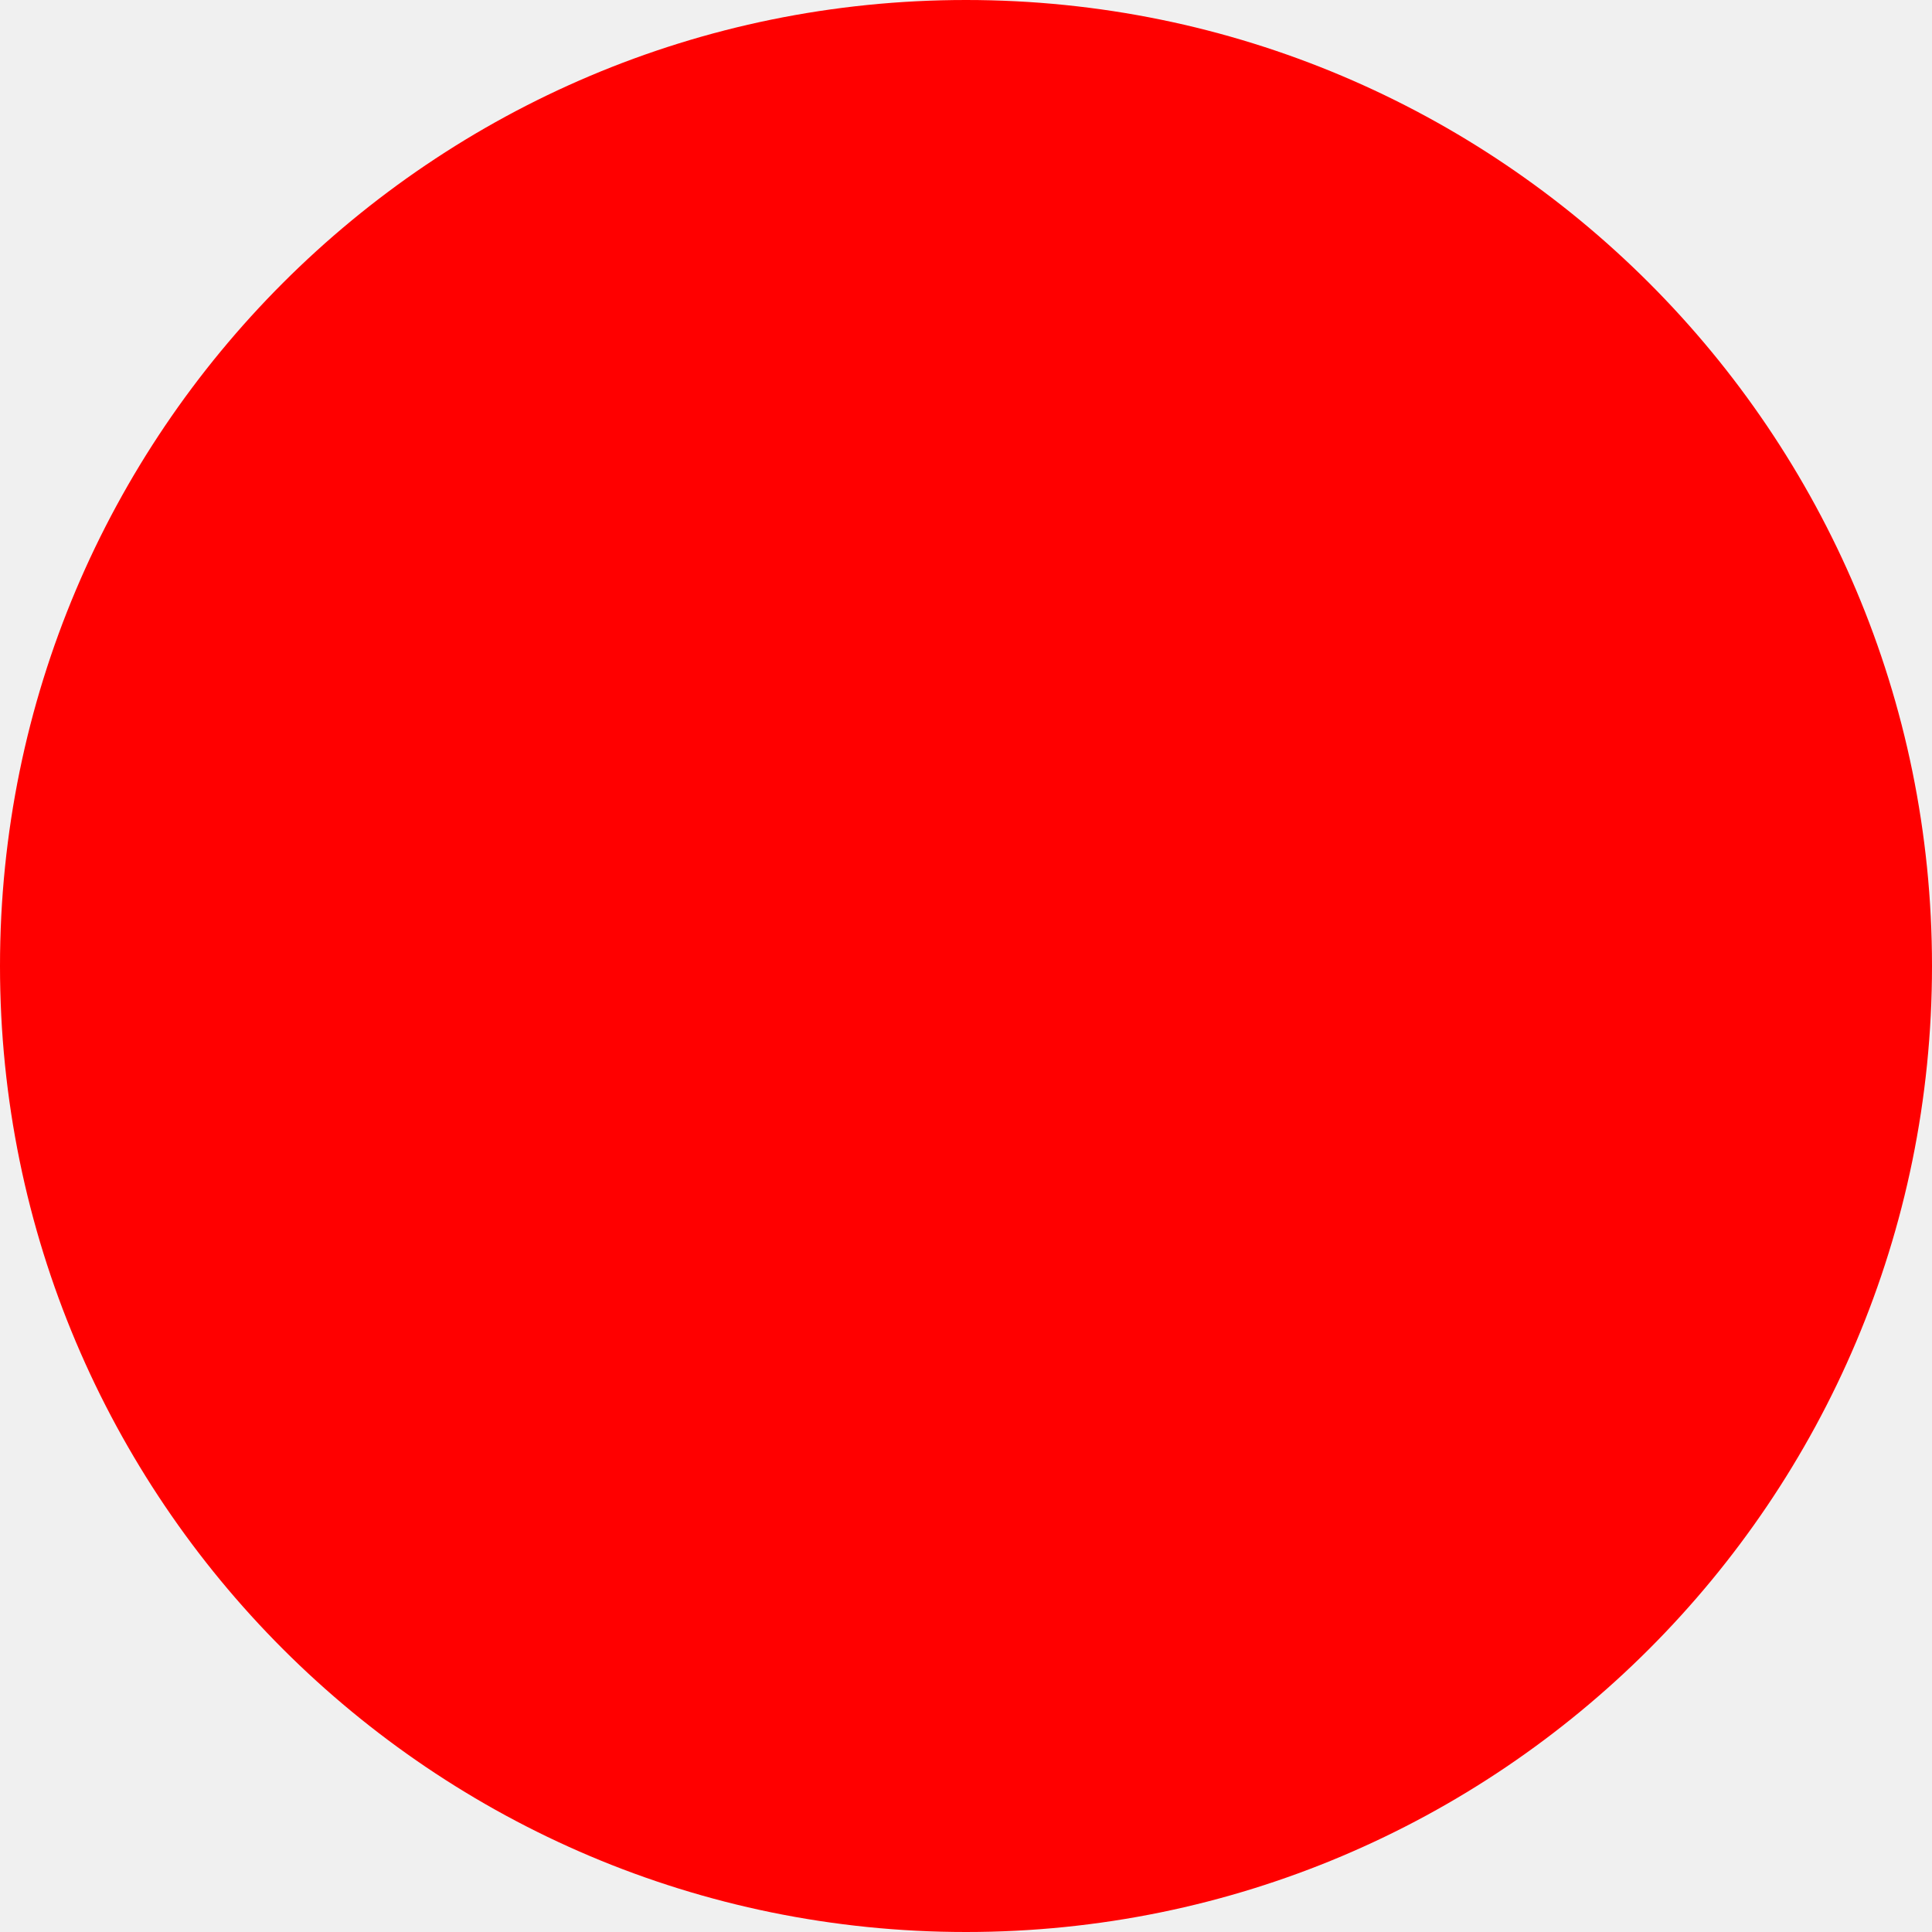
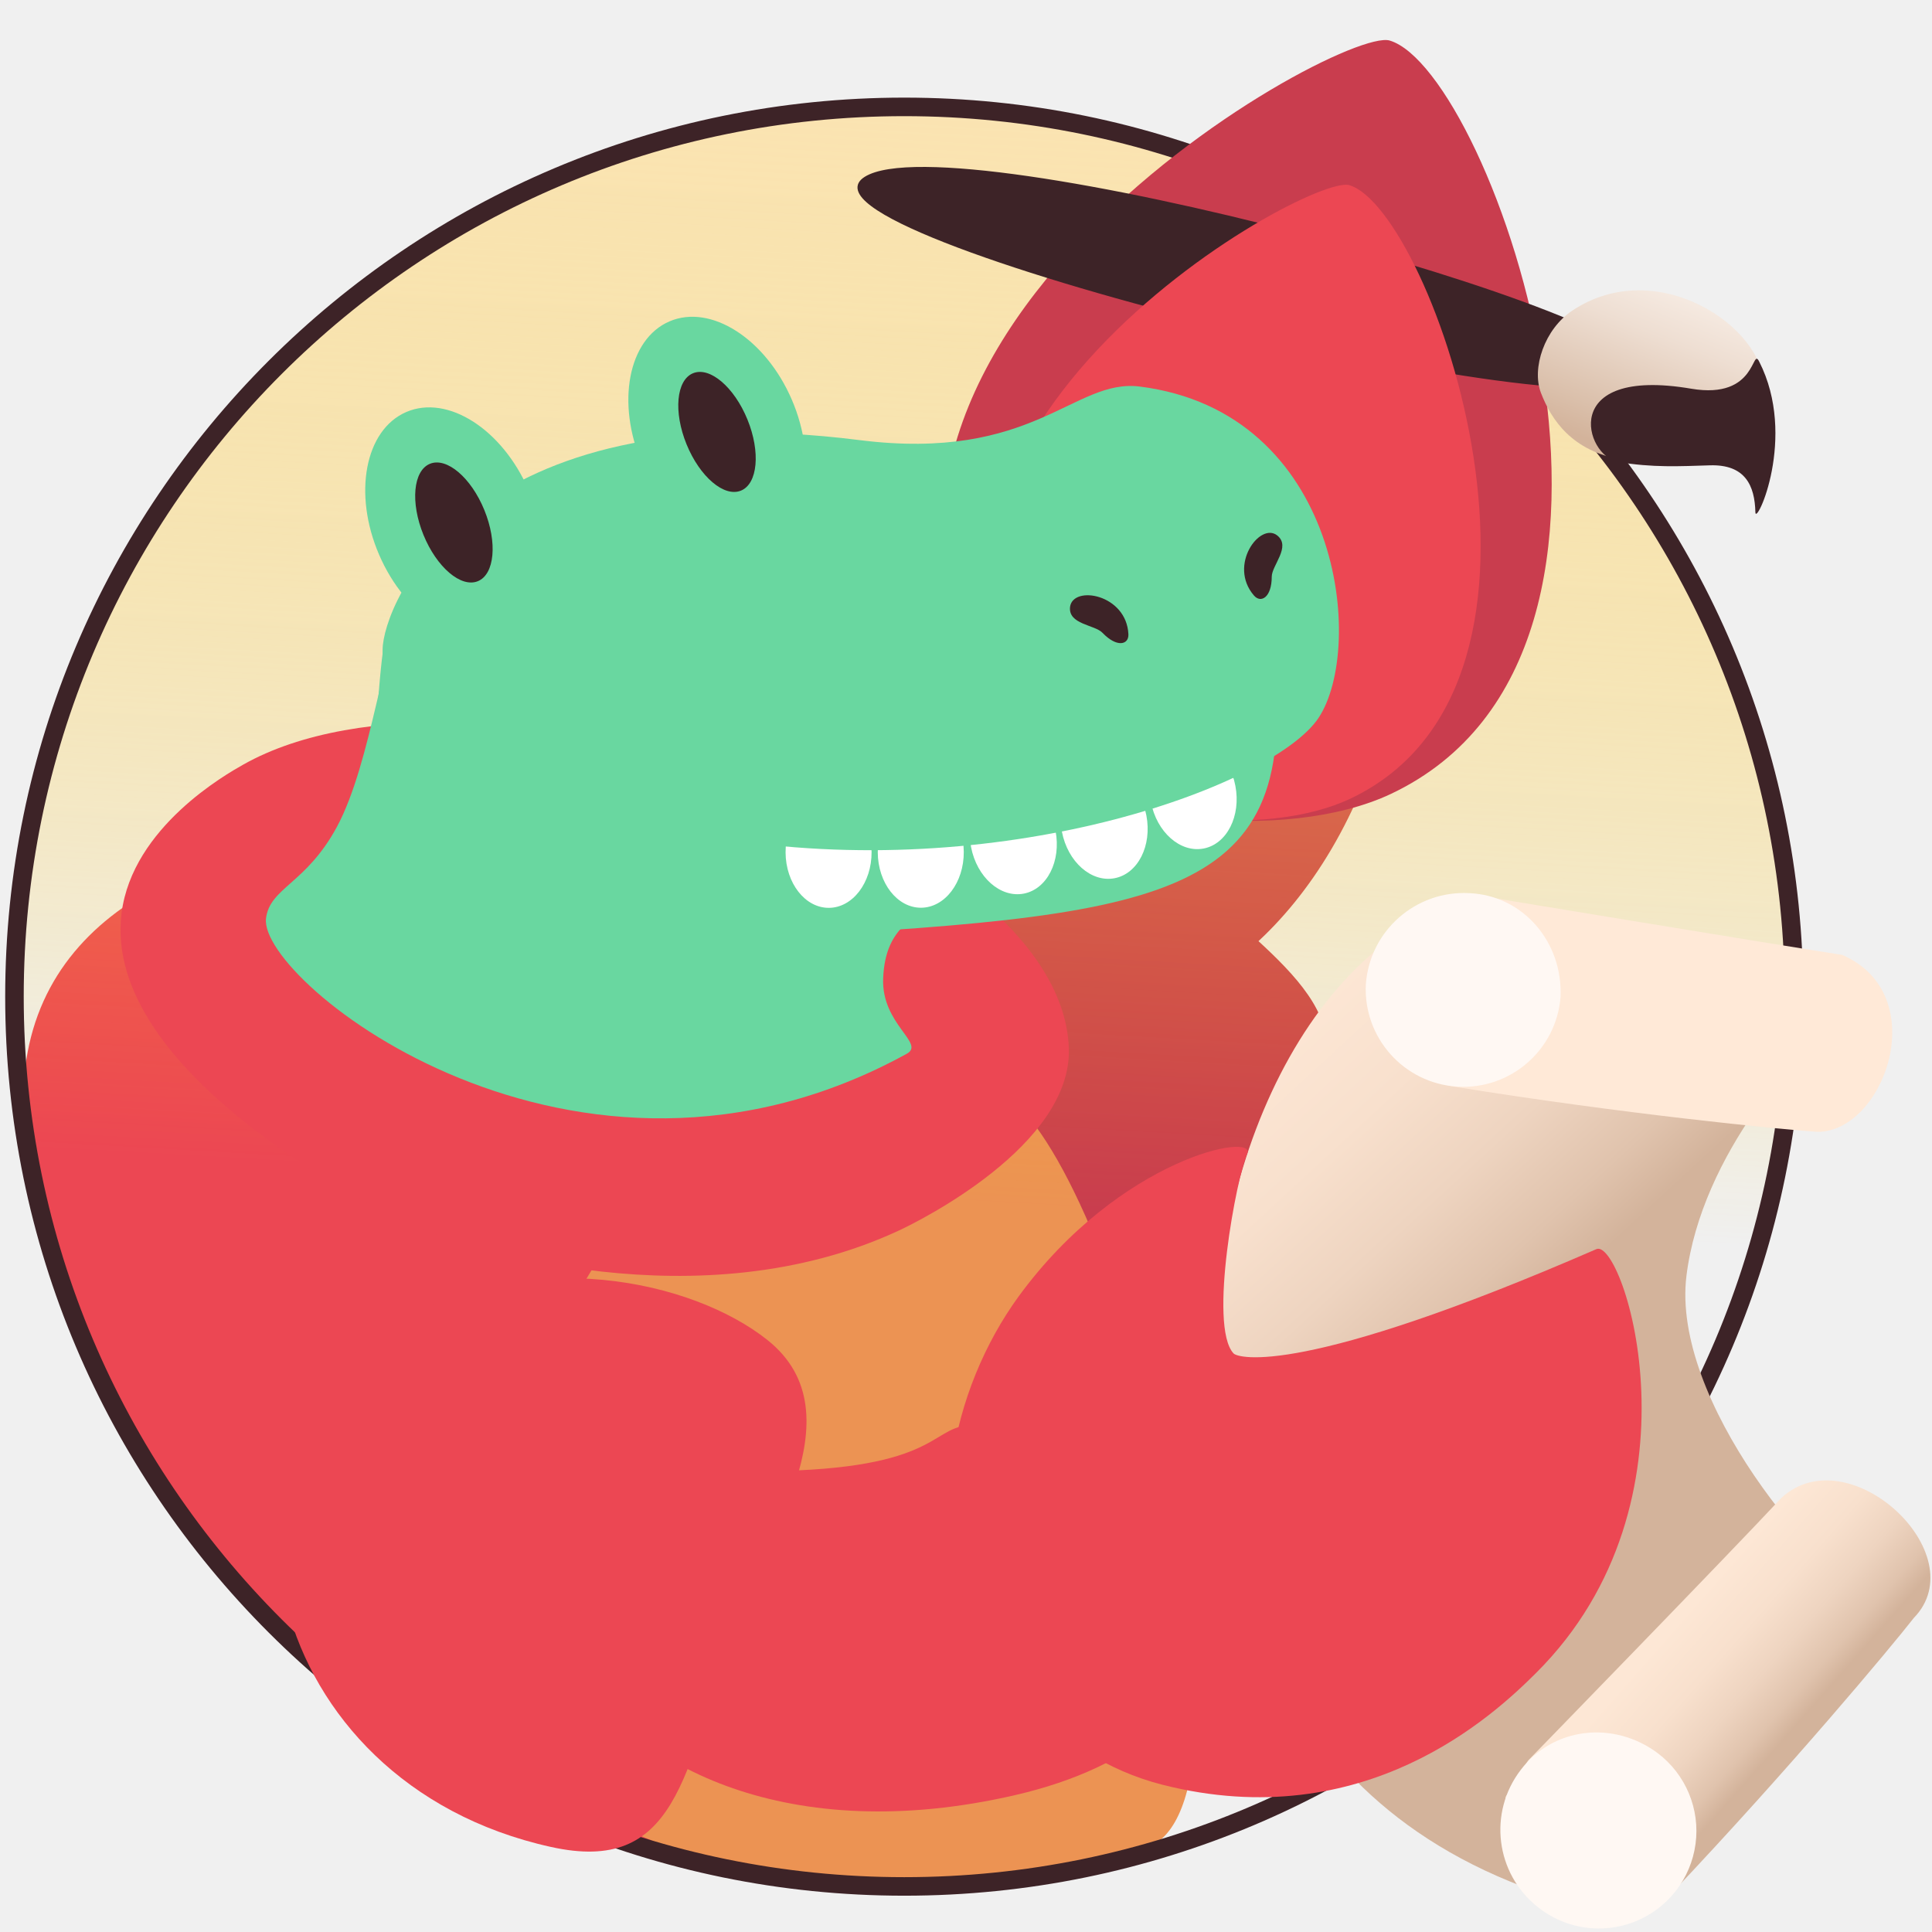
- <svg xmlns="http://www.w3.org/2000/svg" width="96" height="96" viewBox="0 0 25.4 25.4" version="1.1" id="svg8">
-   <defs id="defs2" />
-   <g id="layer1" transform="translate(0,-271.6)">
-     <circle style="fill:#ff0000;stroke-width:1.548" id="path22" cx="12.7" cy="284.3" r="12.7" />
+ <svg xmlns="http://www.w3.org/2000/svg" viewBox="0 0 64 64" version="1.1" id="svg3983" width="64" height="64">
+   <defs id="defs3907">
+     <style id="style3851">.cls-1{fill:#c93d4e;}.cls-2{fill:#ec4753;}.cls-3{fill:#ec9353;}.cls-4,.cls-5{stroke:#3d2327;}.cls-4,.cls-5,.cls-9{stroke-miterlimit:10;}.cls-4{stroke-width:3px;fill:url(#linear-gradient);}.cls-5,.cls-7{fill:#3d2327;}.cls-5{stroke-width:0.5px;}.cls-6{fill:url(#linear-gradient-2);}.cls-8{fill:url(#linear-gradient-3);}.cls-9{fill:none;stroke:#000;}.cls-10{fill:#ffe9d7;}.cls-11{fill:#fff8f3;}.cls-12{fill:url(#linear-gradient-4);}.cls-13{fill:#69d7a0;}.cls-14{fill:#fff;}</style>
+     <linearGradient id="linear-gradient" x1="143.64" y1="187.5" x2="162.5" y2="-144.55" gradientUnits="userSpaceOnUse">
+       <stop offset="0" stop-color="#ffc509" stop-opacity="0" id="stop3853" />
+       <stop offset="0.09" stop-color="#ffca23" stop-opacity="0.13" id="stop3855" />
+       <stop offset="0.28" stop-color="#ffd359" stop-opacity="0.39" id="stop3857" />
+       <stop offset="0.46" stop-color="#ffdb86" stop-opacity="0.61" id="stop3859" />
+       <stop offset="0.63" stop-color="#ffe1a9" stop-opacity="0.78" id="stop3861" />
+       <stop offset="0.78" stop-color="#ffe5c2" stop-opacity="0.9" id="stop3863" />
+       <stop offset="0.91" stop-color="#ffe8d2" stop-opacity="0.97" id="stop3865" />
+       <stop offset="1" stop-color="#ffe9d7" id="stop3867" />
+     </linearGradient>
+     <linearGradient id="linear-gradient-2" x1="276.11" y1="30.64" x2="261.61" y2="66.79" gradientUnits="userSpaceOnUse">
+       <stop offset="0" stop-color="#fff8f3" id="stop3870" />
+       <stop offset="0.19" stop-color="#faf1ea" id="stop3872" />
+       <stop offset="0.49" stop-color="#eeded2" id="stop3874" />
+       <stop offset="0.87" stop-color="#dabfaa" id="stop3876" />
+       <stop offset="1" stop-color="#d3b39b" id="stop3878" />
+     </linearGradient>
+     <linearGradient id="linear-gradient-3" x1="247.2" y1="206.72" x2="173.33" y2="126.68" gradientUnits="userSpaceOnUse">
+       <stop offset="0" stop-color="#d3b39b" id="stop3881" />
+       <stop offset="0.09" stop-color="#e0c3ad" id="stop3883" />
+       <stop offset="0.23" stop-color="#eed4c0" id="stop3885" />
+       <stop offset="0.39" stop-color="#f8e0cd" id="stop3887" />
+       <stop offset="0.59" stop-color="#fde7d5" id="stop3889" />
+       <stop offset="1" stop-color="#ffe9d7" id="stop3891" />
+     </linearGradient>
+     <linearGradient id="linear-gradient-4" x1="307.08" y1="292.77" x2="255.39" y2="247.22" gradientUnits="userSpaceOnUse">
+       <stop offset="0.38" stop-color="#d3b39b" id="stop3894" />
+       <stop offset="0.43" stop-color="#e0c3ad" id="stop3896" />
+       <stop offset="0.52" stop-color="#eed4c0" id="stop3898" />
+       <stop offset="0.62" stop-color="#f8e0cd" id="stop3900" />
+       <stop offset="0.75" stop-color="#fde7d5" id="stop3902" />
+       <stop offset="1" stop-color="#ffe9d7" id="stop3904" />
+     </linearGradient>
+   </defs>
+   <g id="crab_arm_behind" data-name="crab arm behind" transform="matrix(0.2046861,0,0,0.2046861,0.1718358,1.326107)">
+     <path class="cls-1" d="m 121.81,163.81 c -3,-25.55 13.32,-47.31 27,-54.36 17.34,-8.93 30.16,14.91 41.1,24.91 17.65,16.13 31.76,24.09 19.34,40.72 -28.88,38.74 -83.01,26.3 -87.44,-11.27 z" id="path3911" style="fill:#c93d4e" />
+     <path class="cls-1" d="m 167.61,84.47 c -2.1,5.72 4.75,7.82 -7.69,35 -24,52.47 50.73,56.17 65.38,-17.51 8,-40.33 -21.18,-50.27 -32.88,-47.08 -11.7,3.19 -22.72,23.88 -24.81,29.59 z" id="path3913" style="fill:#c93d4e" />
+   </g>
+   <g id="crab_body" data-name="crab body" transform="matrix(0.2046861,0,0,0.2046861,0.1718358,1.326107)">
+     <path class="cls-2" d="m 134.41,297.86 c 45.25,-1.8 47.73,-3.31 50.91,-42.43 2.7,-33.19 -15.58,-78.15 -38.36,-100.2 -36.8,-35.62 -149.42,-42.47 -143.83,20.89 5.54,62.7 66.45,121.74 131.28,121.74 z" id="path3916" style="fill:#ec4753" />
+     <path class="cls-3" d="m 97.07,195.57 c 13.83,-22 49.19,-39.17 66,-24 19.25,17.4 41.24,110.51 22.62,120.59 -21.19,11.49 -161.95,20 -88.62,-96.59 z" id="path3918" style="fill:#ec9353" />
+   </g>
+   <g id="background" transform="matrix(0.2046861,0,0,0.2046861,0.1718358,1.326107)">
+     <circle class="cls-4" cx="145.5" cy="154.82" r="144" id="circle3921" style="fill:url(#linear-gradient);stroke:#3d2327;stroke-width:3px;stroke-miterlimit:10" />
+   </g>
+   <g id="left_arm_back" data-name="left arm back" transform="matrix(0.2046861,0,0,0.2046861,0.1718358,1.326107)">
+     <path class="cls-1" d="M 224.06,0.08 C 240.62,5 273.6,98.66 224.28,122 c -16.9,8 -49.76,5.1 -60.54,-9.29 C 118.33,52.11 215.7,-2.39 224.06,0.08 Z" id="path3924" style="fill:#c93d4e" />
+   </g>
+   <g id="brush" transform="matrix(0.2046861,0,0,0.2046861,0.1718358,1.326107)">
+     <path id="wood" class="cls-5" d="m 139.24,22.35 c 14.25,-8.9 130.67,22.72 126,31.72 C 259.66,64.64 125,31.25 139.24,22.35 Z" style="fill:#3d2327;stroke:#3d2327;stroke-width:0.5px;stroke-miterlimit:10" />
+     <path id="brush_head" data-name="brush head" class="cls-6" d="m 248.54,57.09 c -1.52,-4 0.58,-10.3 5.08,-13.3 13.71,-9.14 31.15,2.71 31,12.32 -0.23,12.14 -17.31,12.76 -22.92,11.81 -8.1,-1.38 -11.45,-6.39 -13.16,-10.83 z" style="fill:url(#linear-gradient-2)" />
+     <path id="ink" class="cls-7" d="m 283.25,76.42 c -0.1,-4.3 -1.63,-7.77 -7.37,-7.59 -4.87,0.15 -9.23,0.4 -14.85,-0.55 -5.37,-0.91 -9.76,-15.52 11.84,-11.85 10.73,1.82 9.76,-6.92 11,-4.38 6.22,12.22 -0.57,26.74 -0.62,24.37 z" style="fill:#3d2327" />
+   </g>
+   <g id="left_arm_front" data-name="left arm front" transform="matrix(0.2046861,0,0,0.2046861,0.1718358,1.326107)">
+     <path class="cls-2" d="m 217.54,23.49 c 13.4,4 40.12,80.28 0.22,99.26 -13.67,6.51 -40.27,4.14 -49,-7.58 C 132,65.81 210.77,21.47 217.54,23.49 Z" id="path3931" style="fill:#ec4753" />
+   </g>
+   <g id="scroll_middle" data-name="scroll middle" transform="matrix(0.2046861,0,0,0.2046861,0.1718358,1.326107)">
+     <path class="cls-8" d="m 304.23,253.75 c -11.18,-5.56 -34.58,-33.69 -32.14,-53.71 2.4,-19.62 18.59,-37.63 26,-42.34 7.41,-4.71 -60.18,-19 -60.18,-19 -29.14,8.1 -44.78,48.22 -41.89,83.7 1.62,20 5.54,63.63 56.64,78.83 z" id="path3934" style="fill:url(#linear-gradient-3)" />
+   </g>
+   <g id="scroll_top" data-name="scroll top" transform="matrix(0.2046861,0,0,0.2046861,0.1718358,1.326107)">
+     <path class="cls-9" d="M 207.7,201.4" id="path3937" style="fill:none;stroke:#000000;stroke-miterlimit:10" />
+     <path class="cls-10" d="m 236,138.06 c 0,0 49.33,8.14 61.3,10 14.79,6.42 6.81,28.67 -4,28.64 -6.06,-0.4 -31.43,-2.9 -58.85,-7.32 -8.88,-1.44 -9.9,-14.41 -10.28,-15.85 -2.08,-7.6 11.83,-15.47 11.83,-15.47 z" id="path3939" style="fill:#ffe9d7" />
+     <path class="cls-11" d="m 220.21,152.8 a 15.79,15.79 0 0 0 31.51,2.06 c 0.37,-9 -6.17,-16.42 -14.73,-16.79 a 15.92,15.92 0 0 0 -16.78,14.73 z" id="path3941" style="fill:#fff8f3" />
+   </g>
+   <g id="scroll_bottom" data-name="scroll bottom" transform="matrix(0.2046861,0,0,0.2046861,0.1718358,1.326107)">
+     <path class="cls-9" d="M 207.7,201.4" id="path3944" style="fill:none;stroke:#000000;stroke-miterlimit:10" />
+     <path class="cls-12" d="m 242.9,284.24 3.58,-5.81 c 0,0 32.77,-33.67 41,-42.51 10.88,-10 31.46,9.12 21.41,19.45 -3.73,4.78 -20.08,24.35 -39.16,44.52 -6.19,6.54 -7.85,-3.9 -9.25,-4.39 -7.46,-2.65 -19.42,0.79 -17.62,-11.26" id="path3946" style="fill:url(#linear-gradient-4)" />
+     <path class="cls-11" d="m 248,302.13 a 15.79,15.79 0 1 0 19.43,-24.89 c -7.2,-5.36 -17,-4.14 -22.16,2.73 a 15.92,15.92 0 0 0 2.73,22.16 z" id="path3948" style="fill:#fff8f3" />
+   </g>
+   <g id="right_arm" data-name="right arm" transform="matrix(0.2046861,0,0,0.2046861,0.1718358,1.326107)">
+     <path class="cls-2" d="m 62.68,208.06 c 22.06,-13.24 48.6,-7.28 60.66,2.31 15.26,12.14 -1.21,33.62 -5.84,47.7 -7.46,22.72 -8.92,38.85 -29.18,34.36 C 41.13,282 30.23,227.52 62.68,208.06 Z" id="path3951" style="fill:#ec4753" />
+     <path class="cls-2" d="m 155.73,224.24 c -6.07,0.44 -5.17,7.54 -35.1,7.38 -57.69,-0.31 -30.38,69.32 42.82,52.42 40.06,-9.25 37.13,-40 29.42,-49.32 -7.71,-9.32 -31.07,-10.92 -37.14,-10.48 z" id="path3953" style="fill:#ec4753" />
+     <path class="cls-2" d="m 187.31,282.37 c -18.45,-4.68 -27.69,-20.29 -28.68,-22 -10.85,-19 -5.44,-42.14 5.36,-57 16.46,-22.56 38.76,-26.73 37,-23.08 -1.61,3.35 -6.32,27.83 -2.19,32.27 0.71,0.76 10.95,3.91 58.72,-16.88 4.36,-1.9 18.3,40.7 -9.8,68.63 -6.72,6.69 -27.63,26.37 -60.41,18.06 z" id="path3955" style="fill:#ec4753" />
+   </g>
+   <g id="crab_neck" data-name="crab neck" transform="matrix(0.2046861,0,0,0.2046861,0.1718358,1.326107)">
+     <path id="neck" class="cls-2" d="m 38.52,117.27 c -2.73,1.54 -17.9,10.1 -19.68,24 -3.41,26.62 44.09,49.36 47.3,50.7 8.63,3.61 46.21,15.74 78.54,0.68 3.11,-1.45 28.08,-13.79 27.46,-29.57 C 170.7,126.54 75.69,96.28 38.52,117.27 Z" style="fill:#ec4753" />
+   </g>
+   <g id="crab_head" data-name="crab head" transform="matrix(0.2046861,0,0,0.2046861,0.1718358,1.326107)">
+     <path class="cls-13" d="m 64.8,91.86 c -3.47,4.79 -5.46,25 -11.12,35.49 -5,9.25 -10.86,9.82 -11.47,14.82 -1.21,10.23 50.11,51.36 103.7,21.89 3.06,-1.68 -4.11,-4.76 -3.82,-12.18 0.35,-9.07 6,-9.26 6.35,-12.18 C 150.6,121.75 77.12,74.85 64.8,91.86 Z" id="path3960" style="fill:#69d7a0" />
+     <ellipse id="right_eye_back" data-name="right eye back" class="cls-13" cx="115.2" cy="63.42" rx="13.18" ry="19.47" transform="rotate(-23.31,115.197,63.41247)" style="fill:#69d7a0" />
+     <ellipse id="left_eye_back" data-name="left eye back" class="cls-13" cx="72.62" cy="78.08" rx="13.18" ry="19.47" transform="rotate(-23.31,72.62145,78.08214)" style="fill:#69d7a0" />
+     <path id="Lower_Crab_Jaw" data-name="Lower Crab Jaw" class="cls-13" d="m 60.33,107.1 c -1.07,13.34 34.23,39.66 59.25,38.33 67.24,-3.59 89.8,-5.73 85.76,-44 -4.11,-39 -103.63,-41.95 -140.8,-10.81 -2.78,2.31 -3.34,5.61 -4.21,16.48 z" style="fill:#69d7a0" />
+     <ellipse class="cls-14" cx="133.25" cy="131.45" rx="6.96" ry="9" transform="rotate(-0.34,132.743,130.1527)" id="ellipse3965" style="fill:#ffffff" />
+     <ellipse class="cls-14" cx="148.17" cy="131.44" rx="6.96" ry="9" transform="rotate(-0.34,146.2244,130.1927)" id="ellipse3967" style="fill:#ffffff" />
+     <ellipse class="cls-14" cx="163.16" cy="129.29" rx="6.96" ry="9" transform="rotate(-10.81,163.2337,129.3325)" id="ellipse3969" style="fill:#ffffff" />
+     <ellipse class="cls-14" cx="177.86" cy="126.8" rx="6.96" ry="9" transform="rotate(-10.81,177.9198,126.8298)" id="ellipse3971" style="fill:#ffffff" />
+     <ellipse class="cls-14" cx="192.26" cy="121.99" rx="6.96" ry="9" transform="rotate(-10.81,192.3452,122.0097)" id="ellipse3973" style="fill:#ffffff" />
+     <path id="Upper_Crab_Jaw" data-name="Upper Crab Jaw" class="cls-13" d="m 138.19,64.74 c 28.36,3.58 34.72,-10 45.43,-8.66 32.59,4.12 36.55,42.14 28.93,53.63 -7.05,10.62 -49.36,26.68 -95.47,19.71 -28.68,-4.33 -56.06,-16.74 -56,-30.75 0.05,-7.48 14.28,-41.86 77.11,-33.93 z" style="fill:#69d7a0" />
+     <ellipse id="left_eye" data-name="left eye" class="cls-7" cx="72.62" cy="78.08" rx="5.32" ry="10.26" transform="rotate(-22.19,72.6205,78.07824)" style="fill:#3d2327" />
+     <ellipse id="right_eye" data-name="right eye" class="cls-7" cx="115.2" cy="63.42" rx="5.32" ry="10.26" transform="rotate(-22.19,115.211,63.42136)" style="fill:#3d2327" />
+     <path class="cls-7" d="m 172.34,91.73 c 0.49,-3.54 9.13,-2.06 9.44,4.43 0.08,1.73 -1.88,2.2 -4.2,-0.23 -1.24,-1.31 -5.58,-1.34 -5.24,-4.2 z" id="path3978" style="fill:#3d2327" />
+     <path class="cls-7" d="m 205.87,80.18 c -2.79,-2.22 -8,4.81 -3.77,9.72 1.13,1.31 2.88,0.3 2.88,-3.06 C 205,85 208.14,82 205.87,80.18 Z" id="path3980" style="fill:#3d2327" />
  </g>
</svg>
